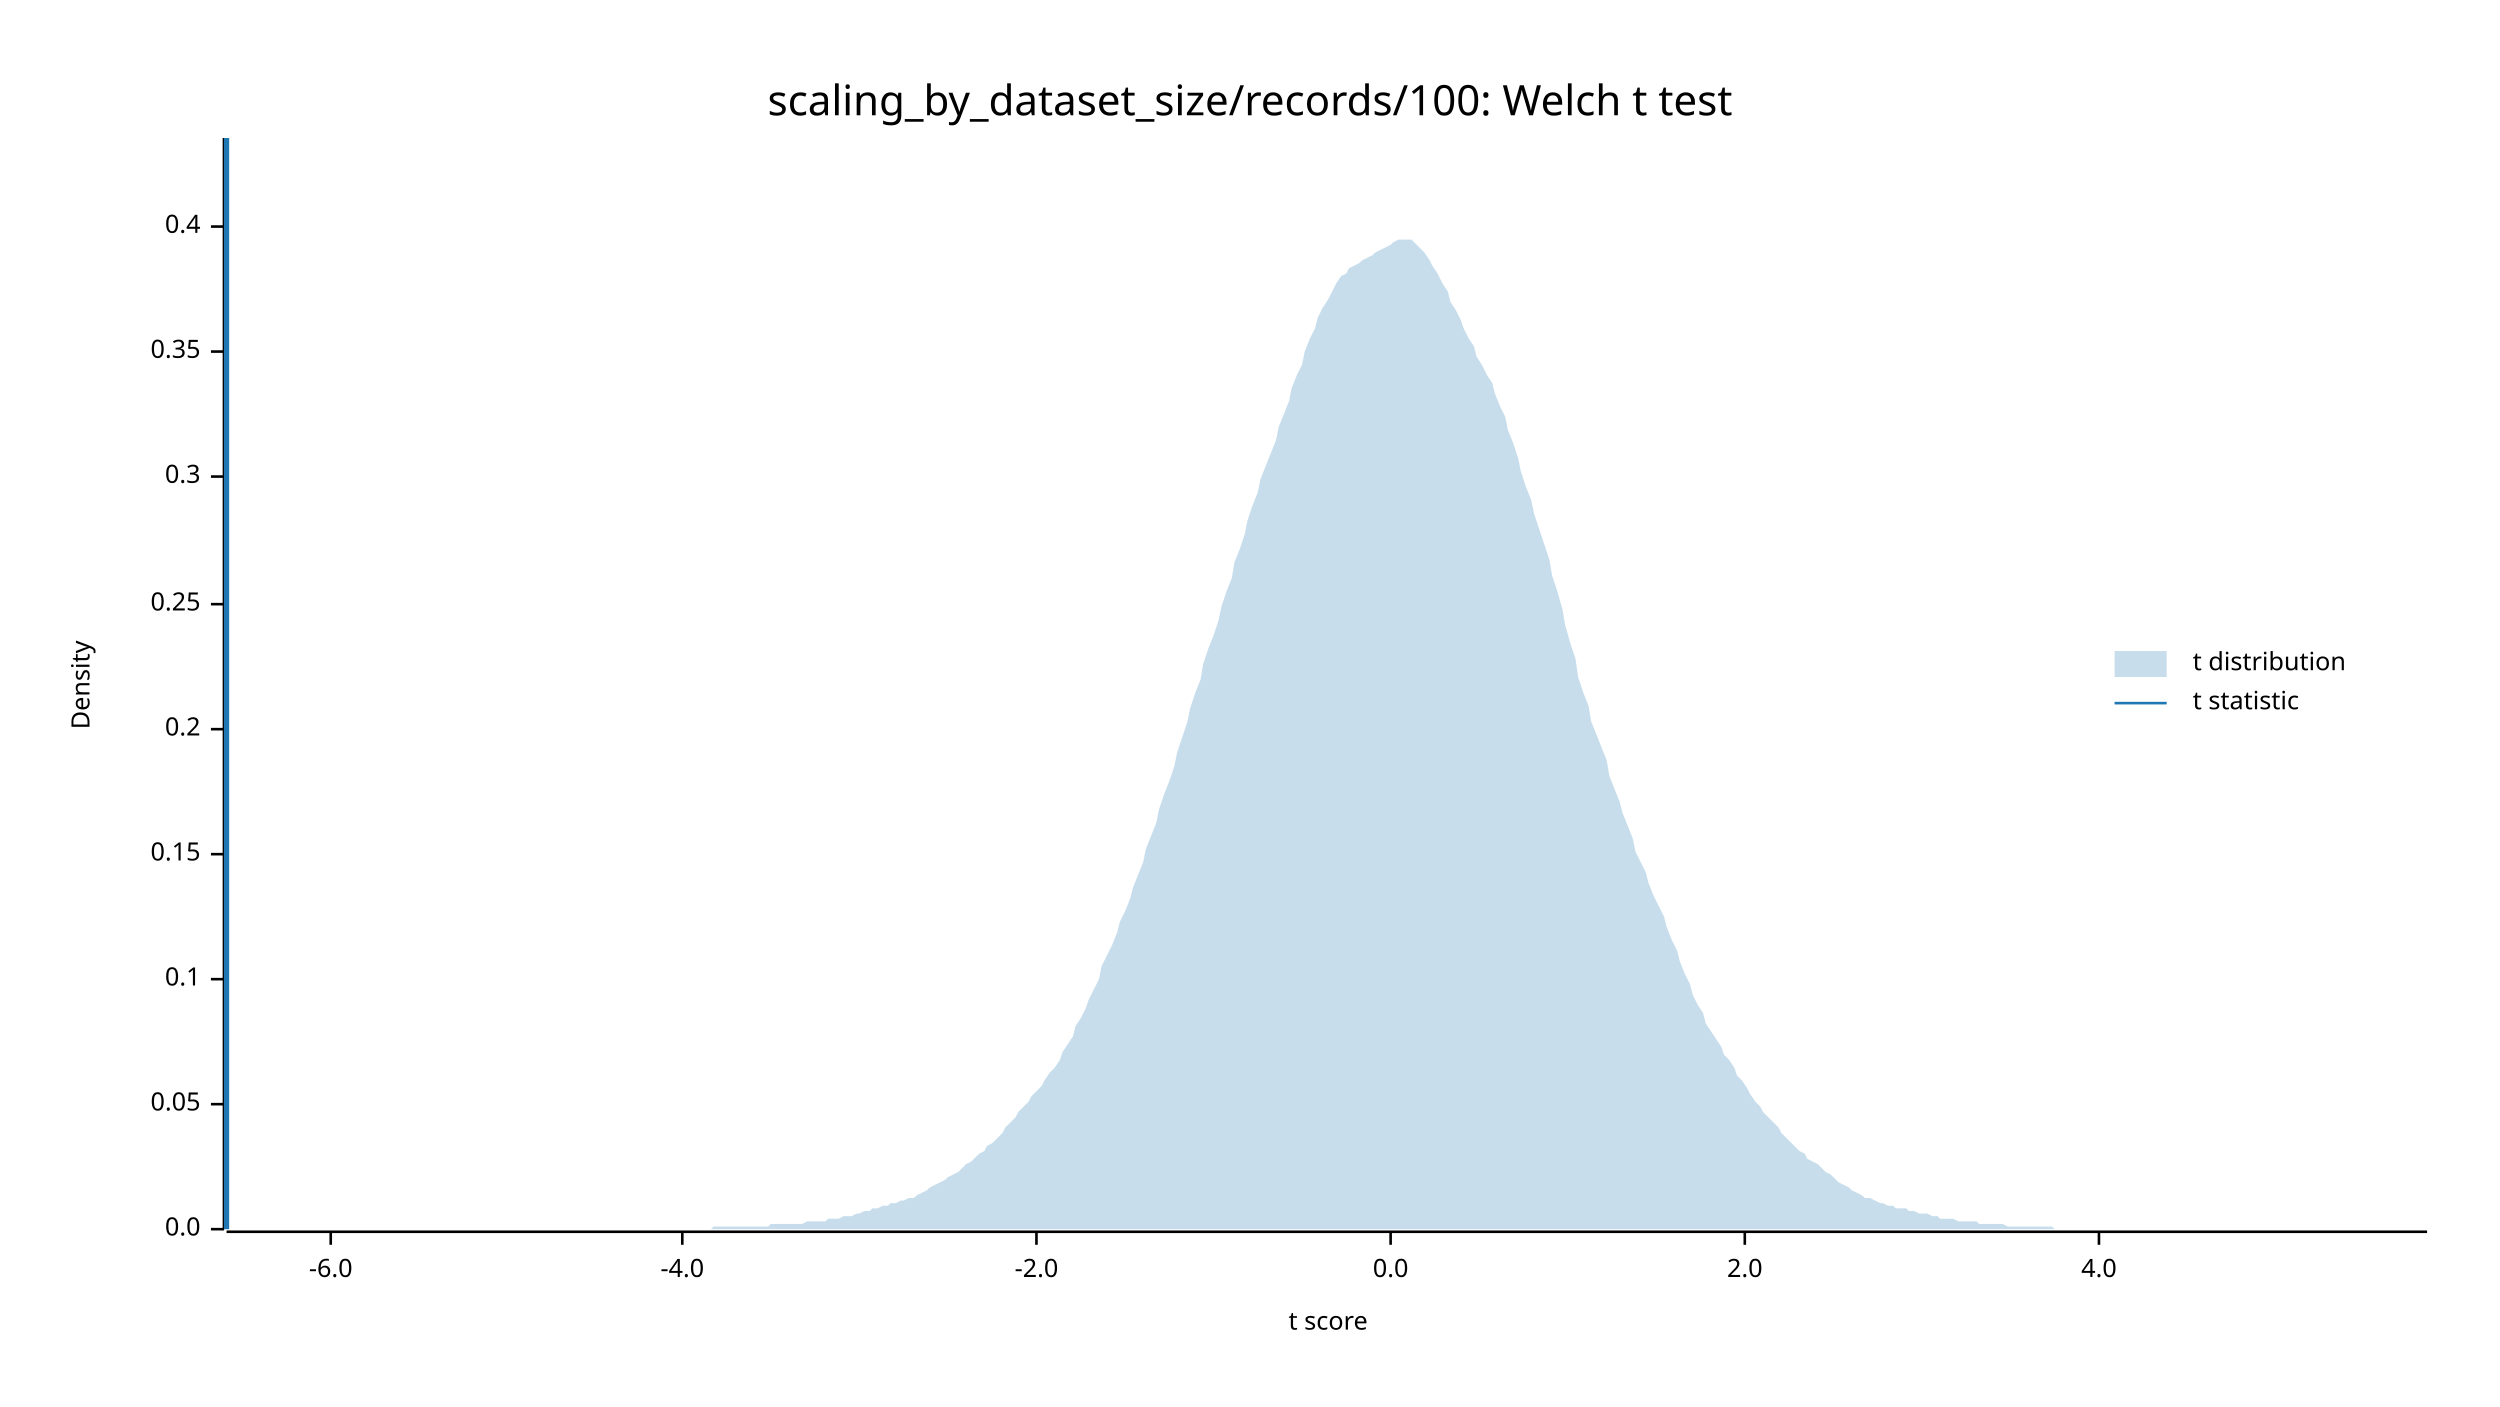
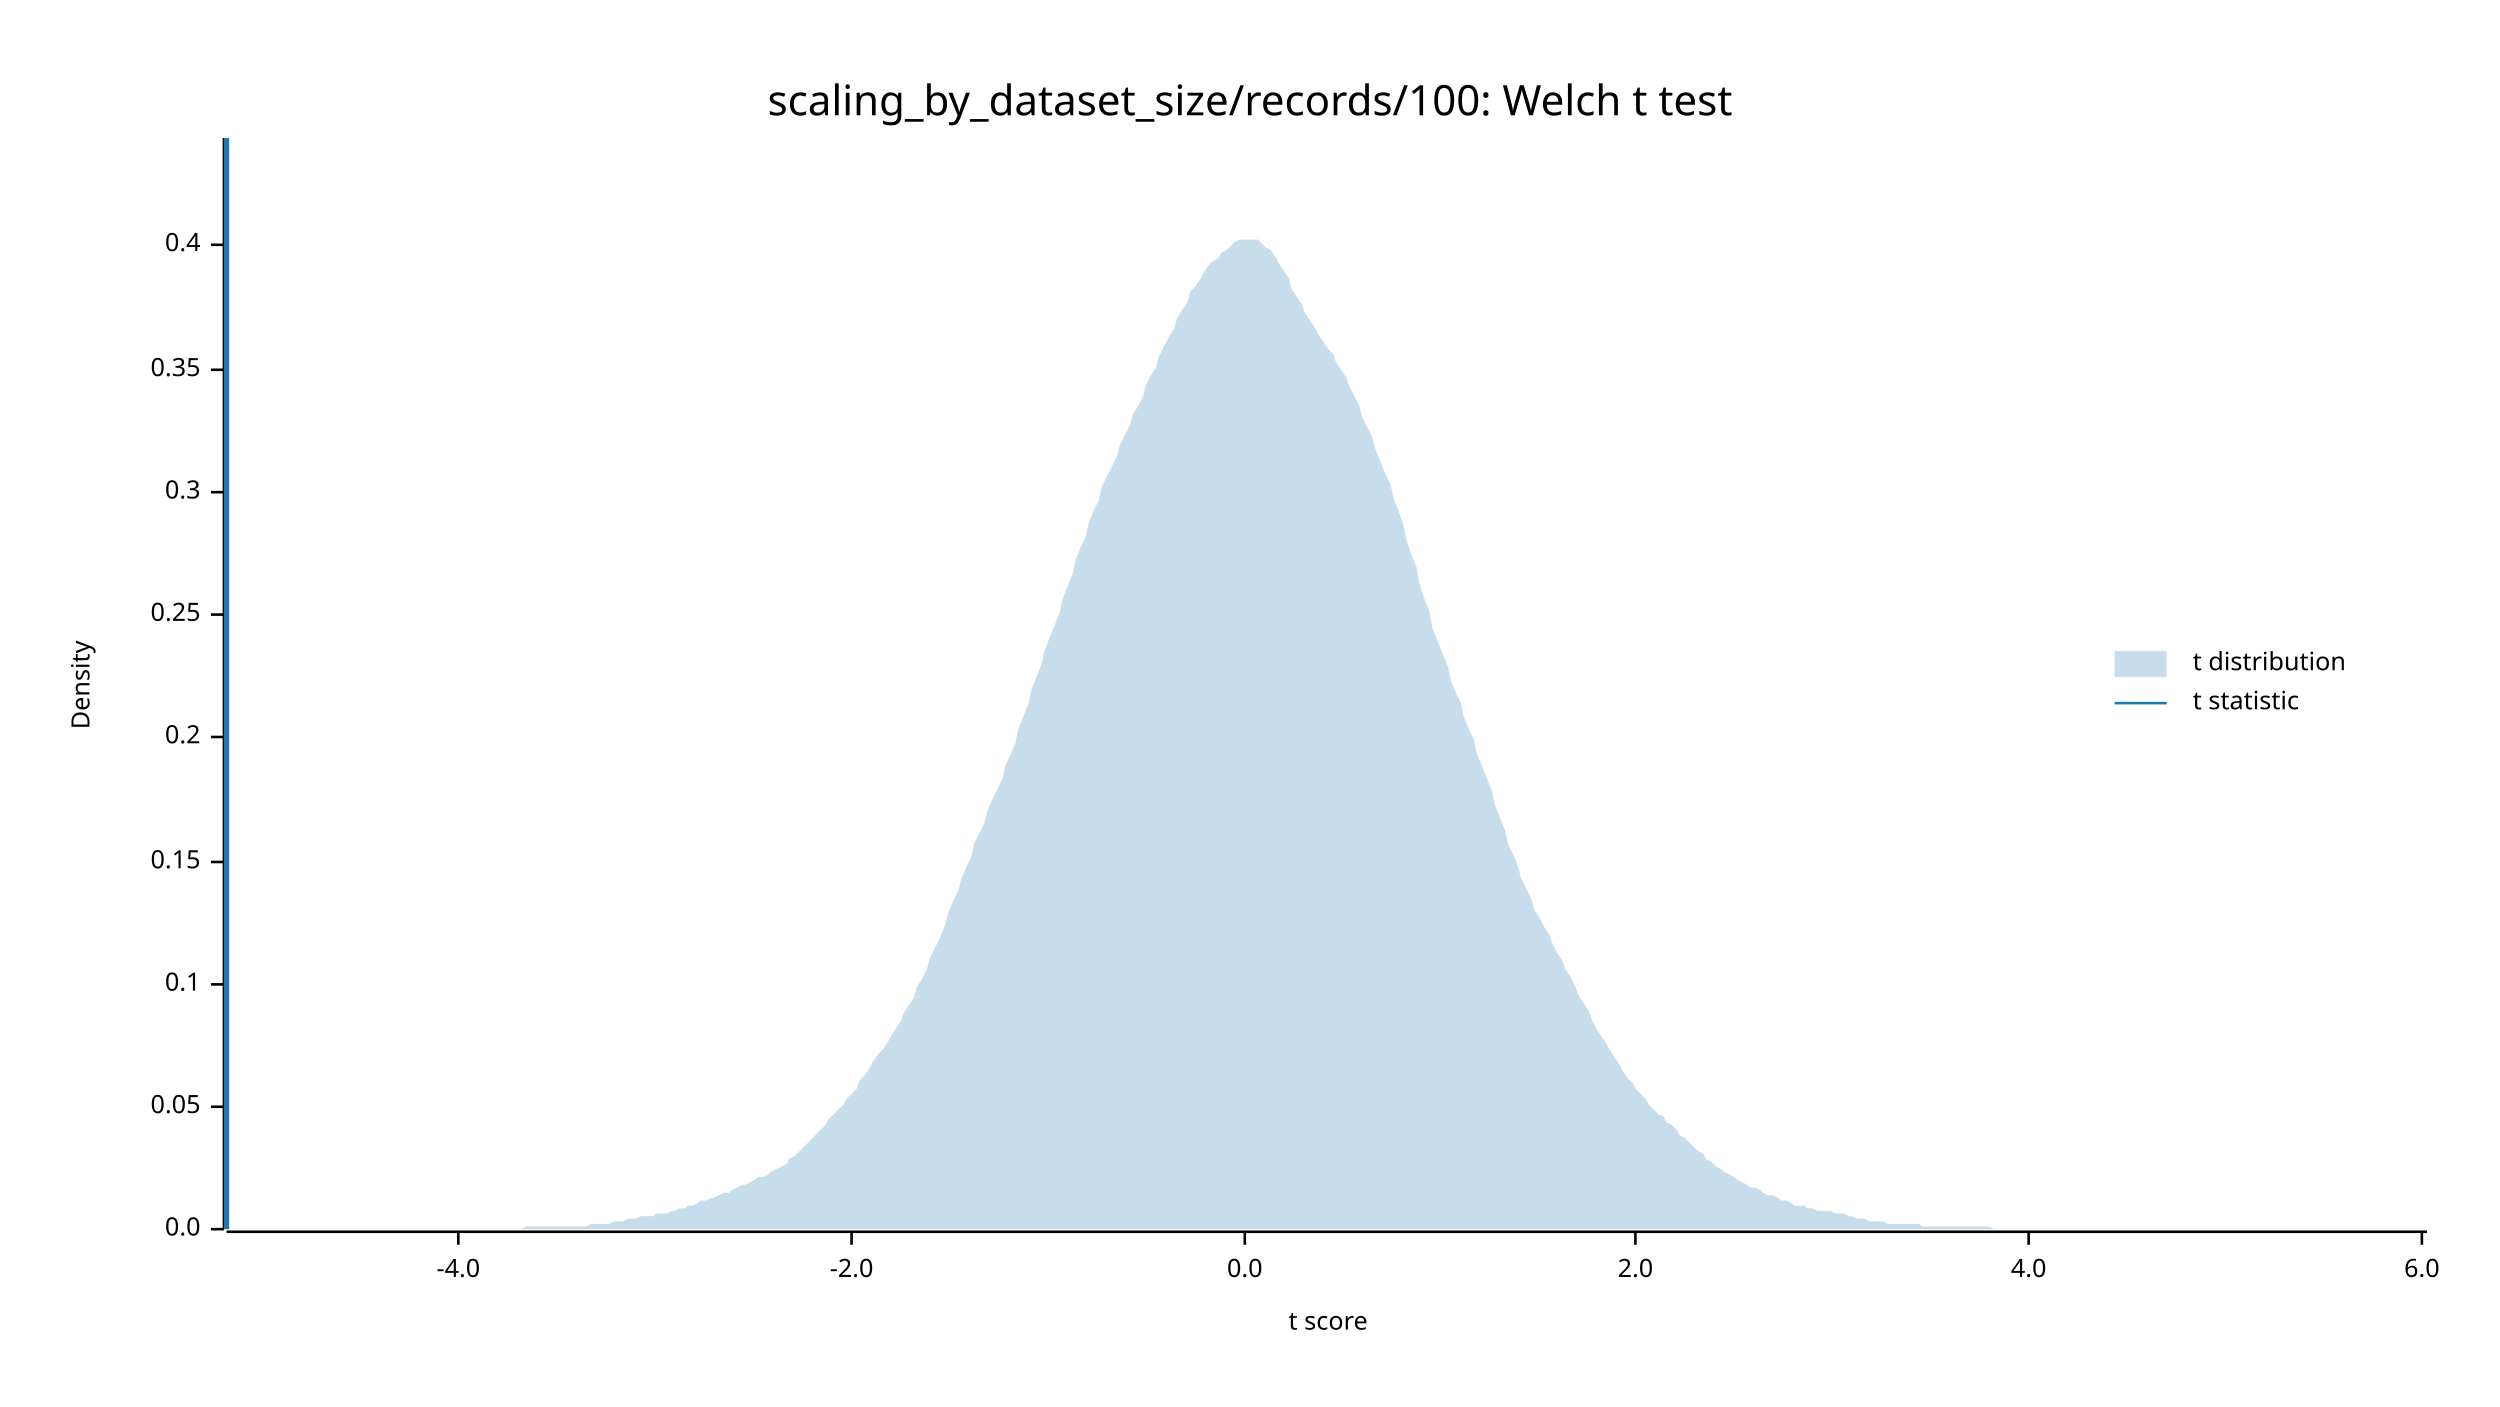
<svg xmlns="http://www.w3.org/2000/svg" width="960" height="540" viewBox="0 0 960 540">
  <text x="480" y="32" dy="0.76em" text-anchor="middle" font-family="sans-serif" font-size="16.129" opacity="1" fill="#000000">
scaling_by_dataset_size/records/100: Welch t test
</text>
  <text x="27" y="263" dy="0.76em" text-anchor="middle" font-family="sans-serif" font-size="9.677" opacity="1" fill="#000000" transform="rotate(270, 27, 263)">
Density
</text>
  <text x="510" y="513" dy="-0.5ex" text-anchor="middle" font-family="sans-serif" font-size="9.677" opacity="1" fill="#000000">
t score
</text>
  <polyline fill="none" opacity="1" stroke="#000000" stroke-width="1" points="86,53 86,472 " />
  <text x="77" y="472" dy="0.5ex" text-anchor="end" font-family="sans-serif" font-size="9.677" opacity="1" fill="#000000">
0.0
</text>
  <polyline fill="none" opacity="1" stroke="#000000" stroke-width="1" points="81,472 86,472 " />
-   <text x="77" y="424" dy="0.5ex" text-anchor="end" font-family="sans-serif" font-size="9.677" opacity="1" fill="#000000">
+   <text x="77" y="425" dy="0.5ex" text-anchor="end" font-family="sans-serif" font-size="9.677" opacity="1" fill="#000000">
0.05
</text>
-   <polyline fill="none" opacity="1" stroke="#000000" stroke-width="1" points="81,424 86,424 " />
-   <text x="77" y="376" dy="0.5ex" text-anchor="end" font-family="sans-serif" font-size="9.677" opacity="1" fill="#000000">
+   <polyline fill="none" opacity="1" stroke="#000000" stroke-width="1" points="81,425 86,425 " />
+   <text x="77" y="378" dy="0.5ex" text-anchor="end" font-family="sans-serif" font-size="9.677" opacity="1" fill="#000000">
0.1
</text>
-   <polyline fill="none" opacity="1" stroke="#000000" stroke-width="1" points="81,376 86,376 " />
-   <text x="77" y="328" dy="0.5ex" text-anchor="end" font-family="sans-serif" font-size="9.677" opacity="1" fill="#000000">
+   <polyline fill="none" opacity="1" stroke="#000000" stroke-width="1" points="81,378 86,378 " />
+   <text x="77" y="331" dy="0.5ex" text-anchor="end" font-family="sans-serif" font-size="9.677" opacity="1" fill="#000000">
0.15
</text>
-   <polyline fill="none" opacity="1" stroke="#000000" stroke-width="1" points="81,328 86,328 " />
-   <text x="77" y="280" dy="0.5ex" text-anchor="end" font-family="sans-serif" font-size="9.677" opacity="1" fill="#000000">
+   <polyline fill="none" opacity="1" stroke="#000000" stroke-width="1" points="81,331 86,331 " />
+   <text x="77" y="283" dy="0.5ex" text-anchor="end" font-family="sans-serif" font-size="9.677" opacity="1" fill="#000000">
0.2
</text>
-   <polyline fill="none" opacity="1" stroke="#000000" stroke-width="1" points="81,280 86,280 " />
-   <text x="77" y="232" dy="0.5ex" text-anchor="end" font-family="sans-serif" font-size="9.677" opacity="1" fill="#000000">
+   <polyline fill="none" opacity="1" stroke="#000000" stroke-width="1" points="81,283 86,283 " />
+   <text x="77" y="236" dy="0.5ex" text-anchor="end" font-family="sans-serif" font-size="9.677" opacity="1" fill="#000000">
0.25
</text>
-   <polyline fill="none" opacity="1" stroke="#000000" stroke-width="1" points="81,232 86,232 " />
-   <text x="77" y="183" dy="0.5ex" text-anchor="end" font-family="sans-serif" font-size="9.677" opacity="1" fill="#000000">
+   <polyline fill="none" opacity="1" stroke="#000000" stroke-width="1" points="81,236 86,236 " />
+   <text x="77" y="189" dy="0.5ex" text-anchor="end" font-family="sans-serif" font-size="9.677" opacity="1" fill="#000000">
0.3
</text>
-   <polyline fill="none" opacity="1" stroke="#000000" stroke-width="1" points="81,183 86,183 " />
-   <text x="77" y="135" dy="0.5ex" text-anchor="end" font-family="sans-serif" font-size="9.677" opacity="1" fill="#000000">
+   <polyline fill="none" opacity="1" stroke="#000000" stroke-width="1" points="81,189 86,189 " />
+   <text x="77" y="142" dy="0.5ex" text-anchor="end" font-family="sans-serif" font-size="9.677" opacity="1" fill="#000000">
0.35
</text>
-   <polyline fill="none" opacity="1" stroke="#000000" stroke-width="1" points="81,135 86,135 " />
-   <text x="77" y="87" dy="0.5ex" text-anchor="end" font-family="sans-serif" font-size="9.677" opacity="1" fill="#000000">
+   <polyline fill="none" opacity="1" stroke="#000000" stroke-width="1" points="81,142 86,142 " />
+   <text x="77" y="94" dy="0.5ex" text-anchor="end" font-family="sans-serif" font-size="9.677" opacity="1" fill="#000000">
0.4
</text>
-   <polyline fill="none" opacity="1" stroke="#000000" stroke-width="1" points="81,87 86,87 " />
+   <polyline fill="none" opacity="1" stroke="#000000" stroke-width="1" points="81,94 86,94 " />
  <polyline fill="none" opacity="1" stroke="#000000" stroke-width="1" points="87,473 932,473 " />
-   <text x="127" y="483" dy="0.76em" text-anchor="middle" font-family="sans-serif" font-size="9.677" opacity="1" fill="#000000">
- -6.0
- </text>
-   <polyline fill="none" opacity="1" stroke="#000000" stroke-width="1" points="127,473 127,478 " />
-   <text x="262" y="483" dy="0.76em" text-anchor="middle" font-family="sans-serif" font-size="9.677" opacity="1" fill="#000000">
+   <text x="176" y="483" dy="0.76em" text-anchor="middle" font-family="sans-serif" font-size="9.677" opacity="1" fill="#000000">
-4.0
</text>
-   <polyline fill="none" opacity="1" stroke="#000000" stroke-width="1" points="262,473 262,478 " />
-   <text x="398" y="483" dy="0.76em" text-anchor="middle" font-family="sans-serif" font-size="9.677" opacity="1" fill="#000000">
+   <polyline fill="none" opacity="1" stroke="#000000" stroke-width="1" points="176,473 176,478 " />
+   <text x="327" y="483" dy="0.76em" text-anchor="middle" font-family="sans-serif" font-size="9.677" opacity="1" fill="#000000">
-2.0
</text>
-   <polyline fill="none" opacity="1" stroke="#000000" stroke-width="1" points="398,473 398,478 " />
-   <text x="534" y="483" dy="0.76em" text-anchor="middle" font-family="sans-serif" font-size="9.677" opacity="1" fill="#000000">
+   <polyline fill="none" opacity="1" stroke="#000000" stroke-width="1" points="327,473 327,478 " />
+   <text x="478" y="483" dy="0.76em" text-anchor="middle" font-family="sans-serif" font-size="9.677" opacity="1" fill="#000000">
0.0
</text>
-   <polyline fill="none" opacity="1" stroke="#000000" stroke-width="1" points="534,473 534,478 " />
-   <text x="670" y="483" dy="0.76em" text-anchor="middle" font-family="sans-serif" font-size="9.677" opacity="1" fill="#000000">
+   <polyline fill="none" opacity="1" stroke="#000000" stroke-width="1" points="478,473 478,478 " />
+   <text x="628" y="483" dy="0.76em" text-anchor="middle" font-family="sans-serif" font-size="9.677" opacity="1" fill="#000000">
2.0
</text>
-   <polyline fill="none" opacity="1" stroke="#000000" stroke-width="1" points="670,473 670,478 " />
-   <text x="806" y="483" dy="0.76em" text-anchor="middle" font-family="sans-serif" font-size="9.677" opacity="1" fill="#000000">
+   <polyline fill="none" opacity="1" stroke="#000000" stroke-width="1" points="628,473 628,478 " />
+   <text x="779" y="483" dy="0.76em" text-anchor="middle" font-family="sans-serif" font-size="9.677" opacity="1" fill="#000000">
4.0
</text>
-   <polyline fill="none" opacity="1" stroke="#000000" stroke-width="1" points="806,473 806,478 " />
-   <polygon opacity="0.25" fill="#1F78B4" points="87,472 88,472 90,472 92,472 93,472 95,472 97,472 98,472 100,472 102,472 103,472 105,472 107,472 109,472 110,472 112,472 114,472 115,472 117,472 119,472 120,472 122,472 124,472 125,472 127,472 129,472 131,472 132,472 134,472 136,472 137,472 139,472 141,472 142,472 144,472 146,472 147,472 149,472 151,472 153,472 154,472 156,472 158,472 159,472 161,472 163,472 164,472 166,472 168,472 169,472 171,472 173,472 175,472 176,472 178,472 180,472 181,472 183,472 185,472 186,472 188,472 190,472 191,472 193,472 195,472 197,472 198,472 200,472 202,472 203,472 205,472 207,472 208,472 210,472 212,472 214,472 215,472 217,472 219,472 220,472 222,472 224,472 225,472 227,472 229,472 230,472 232,472 234,472 236,472 237,472 239,472 241,472 242,472 244,472 246,472 247,472 249,472 251,472 252,472 254,472 256,472 258,472 259,472 261,472 263,472 264,472 266,472 268,472 269,472 271,472 273,472 274,471 276,471 278,471 280,471 281,471 283,471 285,471 286,471 288,471 290,471 291,471 293,471 295,471 296,470 298,470 300,470 302,470 303,470 305,470 307,470 308,470 310,469 312,469 313,469 315,469 317,469 318,468 320,468 322,468 324,467 325,467 327,467 329,466 330,466 332,465 334,465 335,464 337,464 339,463 341,463 342,462 344,462 346,461 347,461 349,460 351,460 352,459 354,458 356,457 357,456 359,455 361,454 363,453 364,452 366,451 368,450 369,449 371,447 373,446 374,445 376,443 378,442 379,440 381,439 383,437 385,435 386,433 388,431 390,429 391,427 393,425 395,423 396,421 398,419 400,417 401,415 403,412 405,410 407,407 408,404 410,401 412,398 413,394 415,391 417,387 418,384 420,380 422,376 423,371 425,367 427,363 429,358 430,354 432,350 434,345 435,341 437,336 439,331 440,326 442,321 444,316 445,311 447,305 449,300 451,294 452,289 454,283 456,277 457,272 459,266 461,261 462,255 464,249 466,244 468,238 469,233 471,227 473,222 474,216 476,211 478,205 479,200 481,194 483,189 484,184 486,179 488,174 490,169 491,164 493,159 495,154 496,149 498,144 500,140 501,135 503,130 505,126 506,122 508,118 510,115 512,111 513,109 515,106 517,105 518,103 520,102 522,101 523,100 525,99 527,98 528,97 530,96 532,95 534,94 535,93 537,92 539,92 540,92 542,92 544,94 545,95 547,97 549,100 550,102 552,105 554,109 556,112 557,116 559,119 561,123 562,126 564,130 566,133 567,137 569,140 571,144 573,147 574,151 576,156 578,160 579,165 581,170 583,176 584,181 586,187 588,192 589,197 591,203 593,209 595,215 596,221 598,227 600,234 601,240 603,247 605,253 606,260 608,266 610,271 611,277 613,282 615,287 617,292 618,298 620,303 622,308 623,312 625,317 627,322 628,327 630,331 632,335 633,339 635,344 637,348 639,352 640,356 642,361 644,365 645,369 647,374 649,378 650,382 652,386 654,389 655,393 657,396 659,399 661,402 662,405 664,407 666,410 667,413 669,415 671,418 672,420 674,423 676,425 677,427 679,429 681,431 683,433 684,435 686,437 688,439 689,440 691,442 693,443 694,445 696,446 698,447 700,449 701,450 703,451 705,453 706,454 708,455 710,456 711,457 713,458 715,459 716,460 718,460 720,461 722,462 723,462 725,463 727,463 728,464 730,464 732,464 733,465 735,465 737,466 738,466 740,466 742,467 744,467 745,468 747,468 749,468 750,468 752,469 754,469 755,469 757,469 759,469 760,470 762,470 764,470 766,470 767,470 769,470 771,471 772,471 774,471 776,471 777,471 779,471 781,471 782,471 784,471 786,471 788,471 789,472 791,472 793,472 794,472 796,472 798,472 799,472 801,472 803,472 804,472 806,472 808,472 810,472 811,472 813,472 815,472 816,472 818,472 820,472 821,472 823,472 825,472 827,472 828,472 830,472 832,472 833,472 835,472 837,472 838,472 840,472 842,472 843,472 845,472 847,472 849,472 850,472 852,472 854,472 855,472 857,472 859,472 860,472 862,472 864,472 865,472 867,472 869,472 871,472 872,472 874,472 876,472 877,472 879,472 881,472 882,472 884,472 886,472 887,472 889,472 891,472 893,472 894,472 896,472 898,472 899,472 901,472 903,472 904,472 906,472 908,472 909,472 911,472 913,472 915,472 916,472 918,472 920,472 921,472 923,472 925,472 926,472 928,472 930,472 932,472 932,472 87,472 " />
+   <polyline fill="none" opacity="1" stroke="#000000" stroke-width="1" points="779,473 779,478 " />
+   <text x="930" y="483" dy="0.76em" text-anchor="middle" font-family="sans-serif" font-size="9.677" opacity="1" fill="#000000">
+ 6.0
+ </text>
+   <polyline fill="none" opacity="1" stroke="#000000" stroke-width="1" points="930,473 930,478 " />
+   <polygon opacity="0.25" fill="#1F78B4" points="87,472 88,472 90,472 92,472 93,472 95,472 97,472 98,472 100,472 102,472 103,472 105,472 107,472 109,472 110,472 112,472 114,472 115,472 117,472 119,472 120,472 122,472 124,472 125,472 127,472 129,472 131,472 132,472 134,472 136,472 137,472 139,472 141,472 142,472 144,472 146,472 147,472 149,472 151,472 153,472 154,472 156,472 158,472 159,472 161,472 163,472 164,472 166,472 168,472 169,472 171,472 173,472 175,472 176,472 178,472 180,472 181,472 183,472 185,472 186,472 188,472 190,472 191,472 193,472 195,472 197,472 198,472 200,472 202,471 203,471 205,471 207,471 208,471 210,471 212,471 214,471 215,471 217,471 219,471 220,471 222,471 224,471 225,471 227,470 229,470 230,470 232,470 234,470 236,469 237,469 239,469 241,468 242,468 244,468 246,467 247,467 249,467 251,467 252,466 254,466 256,466 258,465 259,465 261,464 263,464 264,463 266,463 268,462 269,461 271,461 273,460 274,460 276,459 278,458 280,458 281,457 283,456 285,455 286,455 288,454 290,453 291,452 293,452 295,451 296,450 298,449 300,448 302,447 303,445 305,444 307,442 308,441 310,439 312,437 313,436 315,434 317,432 318,430 320,428 322,426 324,424 325,422 327,420 329,418 330,415 332,413 334,410 335,408 337,405 339,403 341,400 342,398 344,395 346,392 347,389 349,386 351,383 352,379 354,376 356,372 357,368 359,364 361,360 363,355 364,351 366,346 368,342 369,338 371,333 373,329 374,324 376,320 378,316 379,312 381,307 383,303 385,299 386,294 388,290 390,285 391,280 393,275 395,270 396,265 398,260 400,255 401,250 403,245 405,240 407,235 408,230 410,225 412,220 413,215 415,210 417,206 418,201 420,196 422,192 423,187 425,183 427,179 429,175 430,171 432,167 434,163 435,159 437,156 439,152 440,148 442,144 444,141 445,137 447,133 449,129 451,126 452,122 454,119 456,116 457,112 459,110 461,107 462,105 464,102 466,100 468,99 469,97 471,96 473,94 474,93 476,92 478,92 479,92 481,92 483,92 484,93 486,95 488,96 490,99 491,101 493,104 495,107 496,111 498,114 500,117 501,120 503,123 505,126 506,128 508,131 510,134 512,136 513,139 515,142 517,145 518,148 520,152 522,156 523,160 525,164 527,168 528,172 530,177 532,182 534,186 535,191 537,196 539,202 540,207 542,213 544,218 545,224 547,230 549,235 550,241 552,246 554,251 556,256 557,261 559,266 561,270 562,275 564,280 566,284 567,289 569,294 571,299 573,304 574,309 576,314 578,319 579,324 581,328 583,333 584,337 586,341 588,345 589,349 591,352 593,356 595,359 596,362 598,366 600,369 601,372 603,375 605,379 606,382 608,385 610,388 611,391 613,395 615,398 617,401 618,403 620,406 622,409 623,411 625,414 627,416 628,418 630,420 632,422 633,424 635,426 637,428 639,429 640,431 642,432 644,434 645,436 647,437 649,439 650,440 652,442 654,443 655,445 657,446 659,448 661,449 662,450 664,451 666,452 667,453 669,454 671,455 672,456 674,456 676,457 677,458 679,459 681,459 683,460 684,461 686,461 688,462 689,463 691,463 693,463 694,464 696,464 698,465 700,465 701,465 703,465 705,466 706,466 708,466 710,467 711,467 713,468 715,468 716,468 718,469 720,469 722,469 723,469 725,470 727,470 728,470 730,470 732,470 733,470 735,470 737,470 738,471 740,471 742,471 744,471 745,471 747,471 749,471 750,471 752,471 754,471 755,471 757,471 759,471 760,471 762,471 764,471 766,472 767,472 769,472 771,472 772,472 774,472 776,472 777,472 779,472 781,472 782,472 784,472 786,472 788,472 789,472 791,472 793,472 794,472 796,472 798,472 799,472 801,472 803,472 804,472 806,472 808,472 810,472 811,472 813,472 815,472 816,472 818,472 820,472 821,472 823,472 825,472 827,472 828,472 830,472 832,472 833,472 835,472 837,472 838,472 840,472 842,472 843,472 845,472 847,472 849,472 850,472 852,472 854,472 855,472 857,472 859,472 860,472 862,472 864,472 865,472 867,472 869,472 871,472 872,472 874,472 876,472 877,472 879,472 881,472 882,472 884,472 886,472 887,472 889,472 891,472 893,472 894,472 896,472 898,472 899,472 901,472 903,472 904,472 906,472 908,472 909,472 911,472 913,472 915,472 916,472 918,472 920,472 921,472 923,472 925,472 926,472 928,472 930,472 932,472 932,472 87,472 " />
  <polyline fill="none" opacity="1" stroke="#1F78B4" stroke-width="2" points="87,472 87,53 " />
  <text x="842" y="250" dy="0.76em" text-anchor="start" font-family="sans-serif" font-size="9.677" opacity="1" fill="#000000">
t distribution
</text>
  <text x="842" y="265" dy="0.76em" text-anchor="start" font-family="sans-serif" font-size="9.677" opacity="1" fill="#000000">
t statistic
</text>
  <rect x="812" y="250" width="20" height="10" opacity="0.25" fill="#1F78B4" stroke="none" />
  <polyline fill="none" opacity="1" stroke="#1F78B4" stroke-width="1" points="812,270 832,270 " />
</svg>
